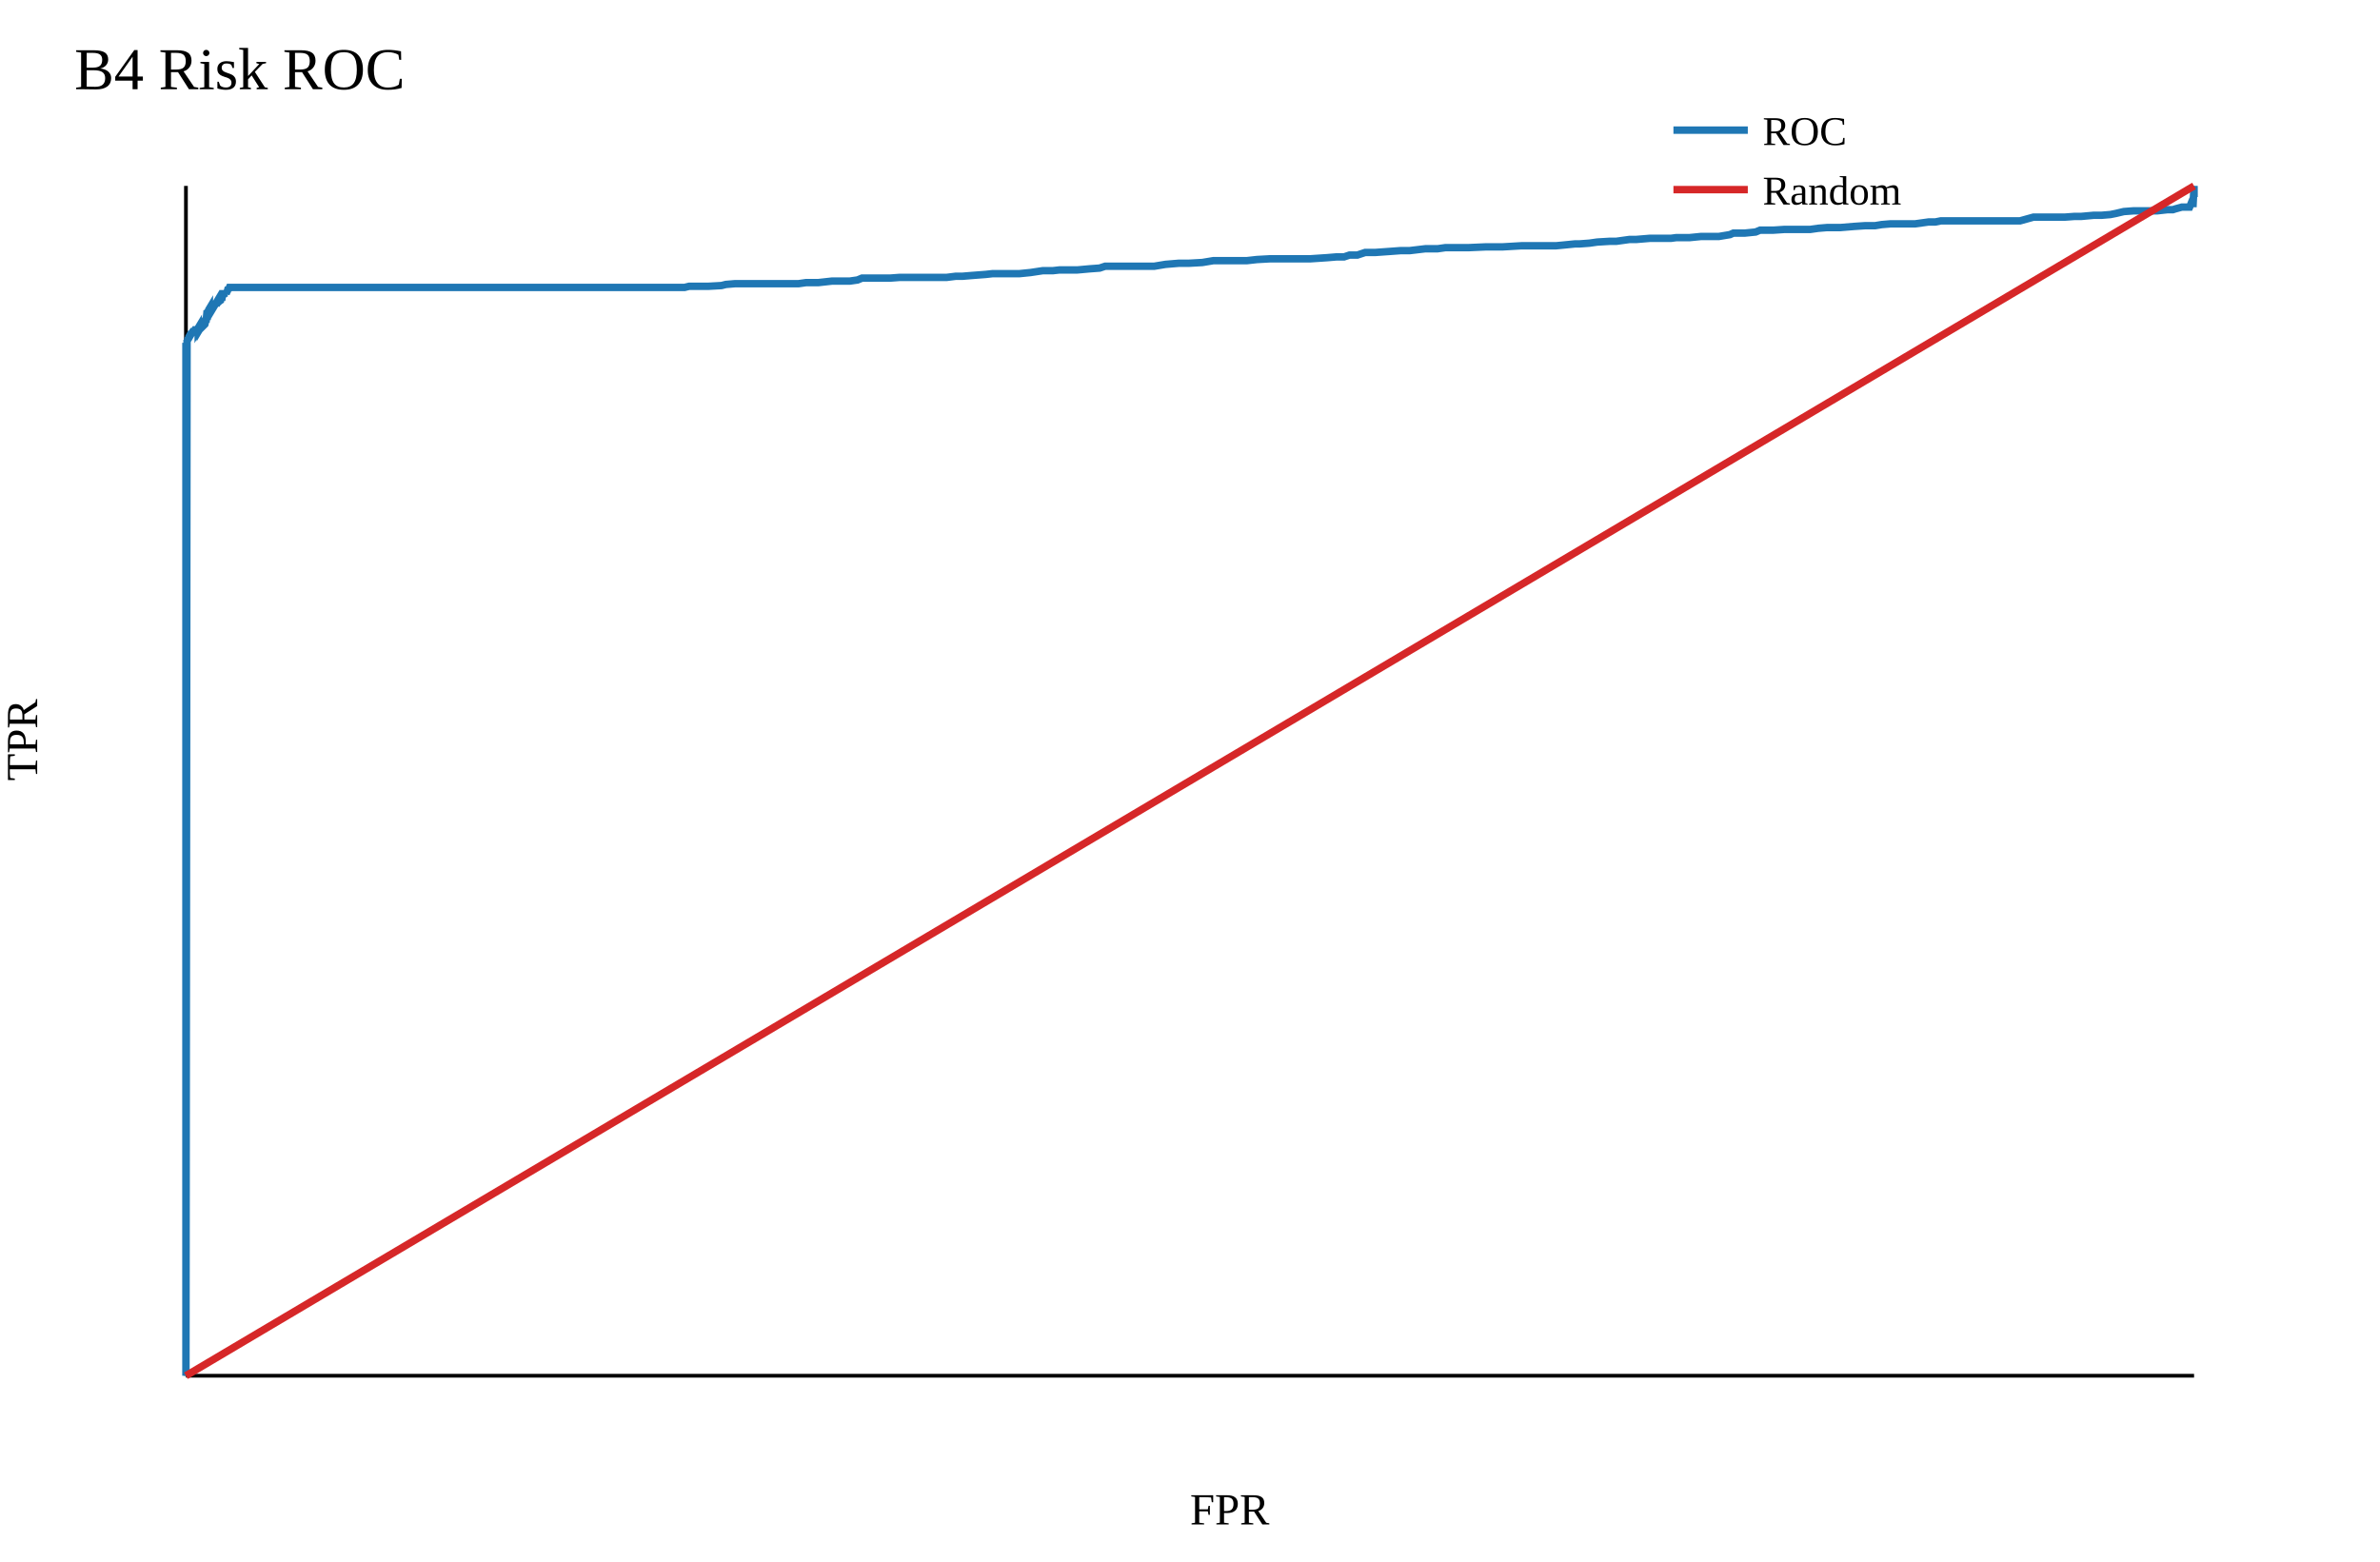
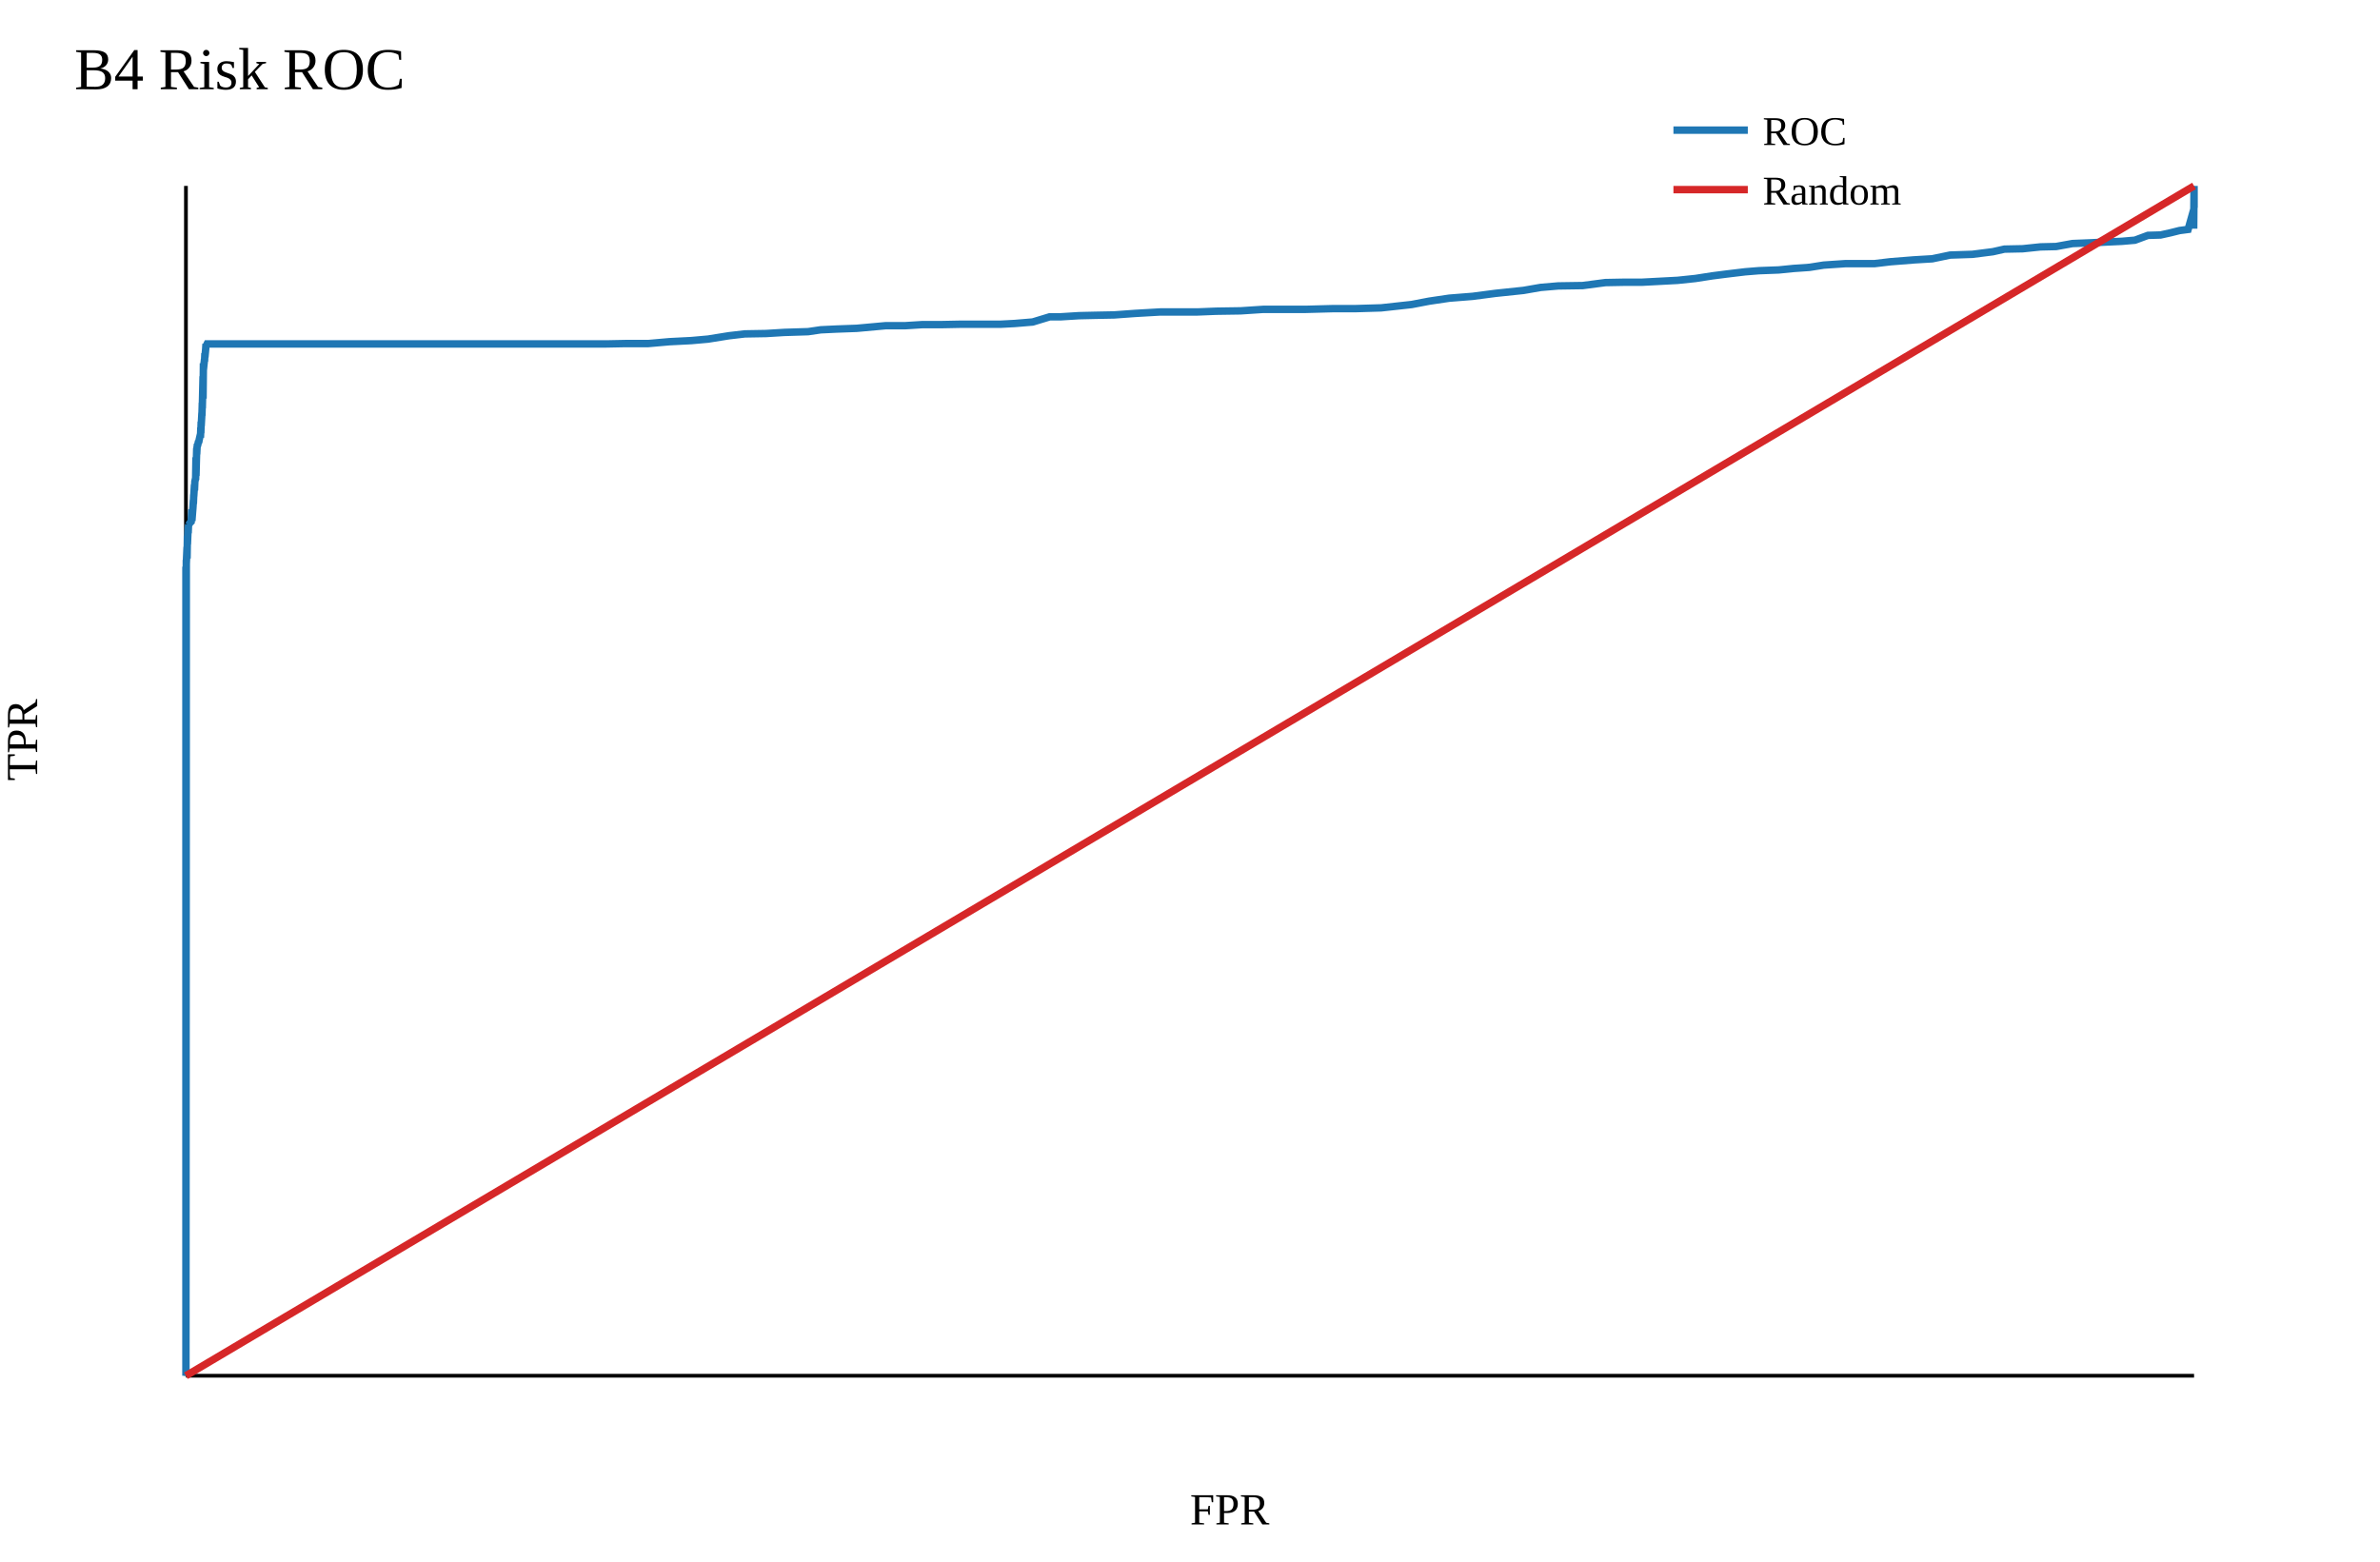
<svg xmlns="http://www.w3.org/2000/svg" width="640" height="420">
  <text x="20" y="24" font-size="16">B4 Risk ROC</text>
  <line x1="50" y1="370" x2="590" y2="370" stroke="black" />
  <line x1="50" y1="370" x2="50" y2="50" stroke="black" />
  <text x="320" y="410" font-size="12">FPR</text>
  <text x="10" y="210" font-size="12" transform="rotate(-90 10,210)">TPR</text>
-   <polyline fill="none" stroke="#1f77b4" stroke-width="2" points="50.0,92.2 50.0,92.4 50.0,92.7 50.0,92.9 50.0,97.6 50.0,100.4 50.0,105.8 50.0,111.3 50.0,118.0 50.0,121.9 50.0,127.6 50.0,131.9 50.0,136.3 50.0,139.6 50.0,144.3 50.0,150.7 50.0,155.4 50.0,158.2 50.0,163.9 50.0,167.8 50.0,171.8 50.0,179.0 50.0,184.2 50.0,187.2 50.0,192.4 50.0,199.3 50.0,204.3 50.0,211.7 50.0,218.4 50.0,225.1 50.0,232.6 50.0,237.8 50.0,242.0 50.0,248.4 50.0,252.4 50.0,257.9 50.0,262.6 50.0,267.8 50.0,274.2 50.0,280.7 50.0,286.9 50.0,292.4 50.0,299.1 50.0,304.5 50.0,309.2 50.0,313.9 50.0,319.4 50.0,323.9 50.0,330.6 50.0,337.0 50.0,343.0 50.0,348.4 50.0,351.6 50.0,356.4 50.0,362.3 50.0,370.0 50.3,91.4 50.3,91.7 50.3,91.9 50.6,90.9 50.6,91.2 50.6,91.4 50.9,90.2 50.9,90.4 50.9,90.7 51.2,89.7 51.2,89.9 51.2,90.2 51.5,89.2 51.5,89.4 51.5,89.7 51.8,89.2 52.1,89.2 52.4,88.7 53.0,88.7 53.3,88.2 53.3,88.4 53.3,88.7 53.6,88.2 53.9,88.0 53.9,88.2 54.2,87.7 54.2,88.0 54.5,87.7 54.8,87.2 54.8,87.5 55.1,87.2 55.4,86.0 55.4,86.5 55.4,86.7 55.7,83.5 55.7,83.7 55.7,84.0 55.7,84.7 55.7,85.0 55.7,85.2 55.7,85.5 55.7,85.7 55.7,86.0 56.0,83.2 56.0,83.5 56.3,83.0 56.3,83.2 56.6,82.5 56.6,82.7 56.6,83.0 57.2,82.5 57.5,82.2 57.5,82.5 58.1,81.5 58.1,81.8 58.1,82.0 58.1,82.2 58.4,81.3 58.4,81.5 58.7,81.3 59.0,81.0 59.3,80.8 59.6,79.0 59.6,79.3 59.6,79.8 59.6,80.0 59.6,80.3 59.6,80.5 59.6,80.8 59.9,79.0 60.5,79.0 60.8,78.8 60.8,79.0 61.1,78.3 61.1,78.5 61.4,77.3 61.4,77.5 61.4,77.8 61.4,78.0 61.7,77.3 62.6,77.3 64.4,77.3 65.0,77.3 66.5,77.3 68.6,77.3 70.4,77.3 72.2,77.3 74.0,77.3 75.5,77.3 78.5,77.3 81.5,77.3 87.2,77.3 92.0,77.3 95.0,77.3 95.9,77.3 99.2,77.3 100.1,77.3 102.2,77.3 104.0,77.3 105.5,77.3 108.5,77.3 111.2,77.3 113.6,77.3 115.7,77.3 118.7,77.3 120.5,77.3 123.2,77.3 127.1,77.3 129.5,77.3 132.2,77.3 134.0,77.3 136.1,77.3 140.3,77.3 142.7,77.3 146.6,77.3 148.7,77.3 150.5,77.3 153.2,77.3 155.6,77.3 158.6,77.3 161.3,77.3 164.6,77.3 167.0,77.3 168.5,77.3 172.4,77.3 175.7,77.3 177.8,77.3 181.1,77.3 184.1,77.3 185.3,77.0 188.3,77.0 188.9,77.0 190.4,77.0 194.0,76.8 195.2,76.5 197.6,76.3 201.8,76.3 204.8,76.3 205.7,76.3 206.9,76.3 208.1,76.3 211.4,76.3 214.7,76.3 216.8,76.0 220.1,76.0 223.7,75.6 225.8,75.6 228.5,75.6 230.6,75.3 231.8,74.8 233.6,74.8 236.0,74.8 239.3,74.8 242.0,74.6 245.0,74.6 249.2,74.6 251.9,74.6 254.6,74.6 257.0,74.3 258.8,74.3 261.2,74.1 265.1,73.8 266.9,73.6 270.8,73.6 271.4,73.6 274.1,73.6 277.1,73.3 280.4,72.8 283.1,72.8 284.9,72.6 286.7,72.6 289.7,72.6 293.0,72.3 295.7,72.1 297.2,71.6 301.4,71.6 303.5,71.6 304.7,71.6 306.2,71.6 308.3,71.6 310.4,71.6 313.4,71.1 317.0,70.8 319.7,70.8 323.3,70.6 326.3,70.1 328.1,70.1 330.2,70.1 333.8,70.1 335.3,70.1 338.0,69.8 341.6,69.6 345.5,69.6 347.6,69.6 348.2,69.6 352.4,69.6 356.9,69.3 359.3,69.1 361.4,69.1 362.9,68.6 365.0,68.6 367.1,67.9 369.8,67.9 374.0,67.6 376.7,67.4 379.1,67.4 383.3,66.9 386.6,66.9 388.7,66.6 390.8,66.6 392.6,66.6 395.0,66.6 399.5,66.4 401.9,66.4 404.0,66.4 409.1,66.1 410.3,66.1 413.9,66.1 416.0,66.1 418.4,66.1 420.5,65.9 423.5,65.6 424.7,65.6 427.4,65.4 429.5,65.1 432.8,64.9 434.6,64.9 438.2,64.4 440.0,64.4 443.6,64.1 446.3,64.1 449.3,64.1 450.8,63.9 454.4,63.9 457.4,63.6 460.1,63.6 462.2,63.6 465.2,63.1 466.1,62.7 469.1,62.7 472.1,62.4 473.3,61.9 476.9,61.9 479.9,61.7 484.1,61.7 486.8,61.7 488.9,61.4 491.3,61.2 494.9,61.2 498.5,60.9 501.5,60.7 504.2,60.7 506.0,60.4 508.4,60.2 510.8,60.2 515.0,60.2 518.6,59.7 520.4,59.7 521.9,59.4 524.9,59.4 528.5,59.4 530.3,59.4 533.3,59.4 537.5,59.4 539.0,59.4 541.1,59.4 543.2,59.4 546.8,58.4 548.9,58.4 552.8,58.4 555.2,58.4 557.9,58.2 559.7,58.2 563.0,57.9 565.1,57.9 567.5,57.7 569.0,57.4 571.1,56.9 573.8,56.7 576.8,56.7 578.3,56.7 580.1,56.7 582.8,56.4 584.3,56.4 584.9,56.2 586.7,55.7 588.8,55.7 589.7,53.5 589.7,53.7 589.7,54.0 589.7,54.2 589.7,54.5 589.7,54.7 589.7,55.2 589.7,55.7 590.0,50.0 590.0,50.0 590.0,50.2 590.0,50.5 590.0,50.7 590.0,51.0 590.0,51.2 590.0,51.5 590.0,51.7 590.0,52.5 590.0,53.0" />
+   <polyline fill="none" stroke="#1f77b4" stroke-width="2" points="50.0,152.4 50.0,152.9 50.0,153.5 50.0,153.7 50.0,154.1 50.0,154.5 50.0,155.1 50.0,155.7 50.0,156.4 50.0,157.0 50.0,160.0 50.0,166.5 50.0,175.2 50.0,182.3 50.0,188.6 50.0,193.9 50.0,203.8 50.0,210.9 50.0,217.4 50.0,227.2 50.0,235.3 50.0,245.9 50.0,256.5 50.0,268.6 50.0,273.6 50.0,280.5 50.0,290.5 50.0,297.4 50.0,307.3 50.0,315.0 50.0,321.8 50.0,328.2 50.0,335.9 50.0,345.2 50.0,354.6 50.0,365.8 50.0,370.0 50.1,150.6 50.1,150.9 50.1,151.6 50.3,147.1 50.3,147.6 50.3,148.2 50.3,149.2 50.3,150.2 50.4,144.1 50.4,145.2 50.4,146.4 50.6,141.7 50.6,141.9 50.6,142.2 50.6,142.4 50.6,142.9 50.6,143.4 50.7,141.0 50.7,141.2 50.9,140.9 51.1,140.6 51.4,140.3 51.6,137.0 51.6,138.3 51.6,138.9 51.6,139.5 51.6,140.1 51.9,136.3 52.0,134.5 52.0,135.5 52.1,133.0 52.1,133.5 52.3,130.3 52.3,131.0 52.3,131.9 52.4,129.5 52.6,128.6 52.6,129.1 52.7,123.0 52.7,123.9 52.7,124.7 52.7,125.3 52.7,125.6 52.7,126.4 52.7,126.8 52.7,127.6 52.7,128.0 52.9,120.5 52.9,120.7 52.9,121.0 52.9,122.2 53.0,120.1 53.0,120.3 53.1,119.4 53.1,119.7 53.1,120.0 53.4,118.6 53.4,119.1 53.6,118.1 53.9,116.8 53.9,117.3 53.9,117.7 54.0,115.0 54.0,115.6 54.0,115.9 54.0,116.5 54.1,113.4 54.1,114.0 54.1,114.6 54.3,111.0 54.3,111.6 54.3,111.8 54.4,108.3 54.4,109.8 54.6,101.2 54.6,101.8 54.6,103.0 54.6,103.7 54.6,104.6 54.6,106.4 54.6,107.2 54.7,97.7 54.7,98.5 54.7,98.9 54.7,99.4 55.0,96.6 55.0,97.2 55.1,95.0 55.1,96.1 55.3,94.0 55.4,92.5 55.4,92.7 55.4,93.1 55.7,92.5 56.0,92.5 56.4,92.5 57.0,92.5 57.4,92.5 57.9,92.5 58.6,92.5 59.1,92.5 60.1,92.5 60.9,92.5 61.7,92.5 63.3,92.5 64.4,92.5 66.7,92.5 68.6,92.5 71.7,92.5 75.3,92.5 79.0,92.5 84.1,92.5 91.3,92.5 97.7,92.5 103.3,92.5 107.6,92.5 112.3,92.5 117.4,92.5 122.1,92.5 126.3,92.5 133.3,92.5 140.0,92.5 145.4,92.5 152.7,92.5 158.6,92.5 163.1,92.5 168.1,92.4 174.3,92.4 180.0,91.9 185.9,91.6 190.4,91.2 196.0,90.3 200.3,89.8 206.0,89.7 210.9,89.4 217.3,89.2 220.7,88.7 224.9,88.5 230.4,88.3 238.1,87.6 243.3,87.6 248.1,87.3 253.4,87.3 258.4,87.2 263.3,87.2 269.1,87.2 272.9,87.0 277.7,86.6 282.3,85.2 285.3,85.2 290.1,84.9 294.4,84.8 299.6,84.7 305.1,84.3 312.0,83.9 317.1,83.9 322.0,83.9 327.0,83.7 333.6,83.6 339.7,83.2 345.0,83.2 351.1,83.2 358.6,83.0 364.6,83.0 371.4,82.8 379.6,81.9 384.3,81.0 389.7,80.2 396.0,79.7 402.1,78.9 409.7,78.1 414.3,77.3 419.0,76.9 425.6,76.8 431.7,76.0 437.0,75.9 441.6,75.9 447.3,75.6 451.1,75.4 455.9,74.9 460.4,74.2 464.3,73.7 469.3,73.1 473.0,72.8 478.3,72.6 482.3,72.2 486.6,71.9 490.4,71.3 496.3,70.9 504.1,70.9 508.3,70.4 514.6,69.9 519.6,69.6 524.4,68.6 530.4,68.4 535.9,67.7 539.0,67.0 543.9,66.9 548.7,66.4 552.9,66.3 557.3,65.5 562.3,65.3 566.3,65.1 570.6,64.9 574.1,64.6 577.6,63.3 581.0,63.2 583.7,62.6 586.1,62.0 588.4,61.7 589.9,56.4 589.9,56.7 589.9,57.7 589.9,58.3 589.9,58.8 589.9,59.3 589.9,59.8 589.9,60.3 589.9,60.6 589.9,61.5 590.0,50.0 590.0,50.0 590.0,50.7 590.0,51.1 590.0,51.4 590.0,51.8 590.0,52.7 590.0,53.4 590.0,54.9 590.0,55.3 590.0,55.9" />
  <line x1="450" y1="35" x2="470" y2="35" stroke="#1f77b4" stroke-width="2" />
  <text x="474" y="39" font-size="11">ROC</text>
  <polyline fill="none" stroke="#d62728" stroke-width="2" points="50.0,370.0 590.0,50.0" />
  <line x1="450" y1="51" x2="470" y2="51" stroke="#d62728" stroke-width="2" />
  <text x="474" y="55" font-size="11">Random</text>
</svg>
